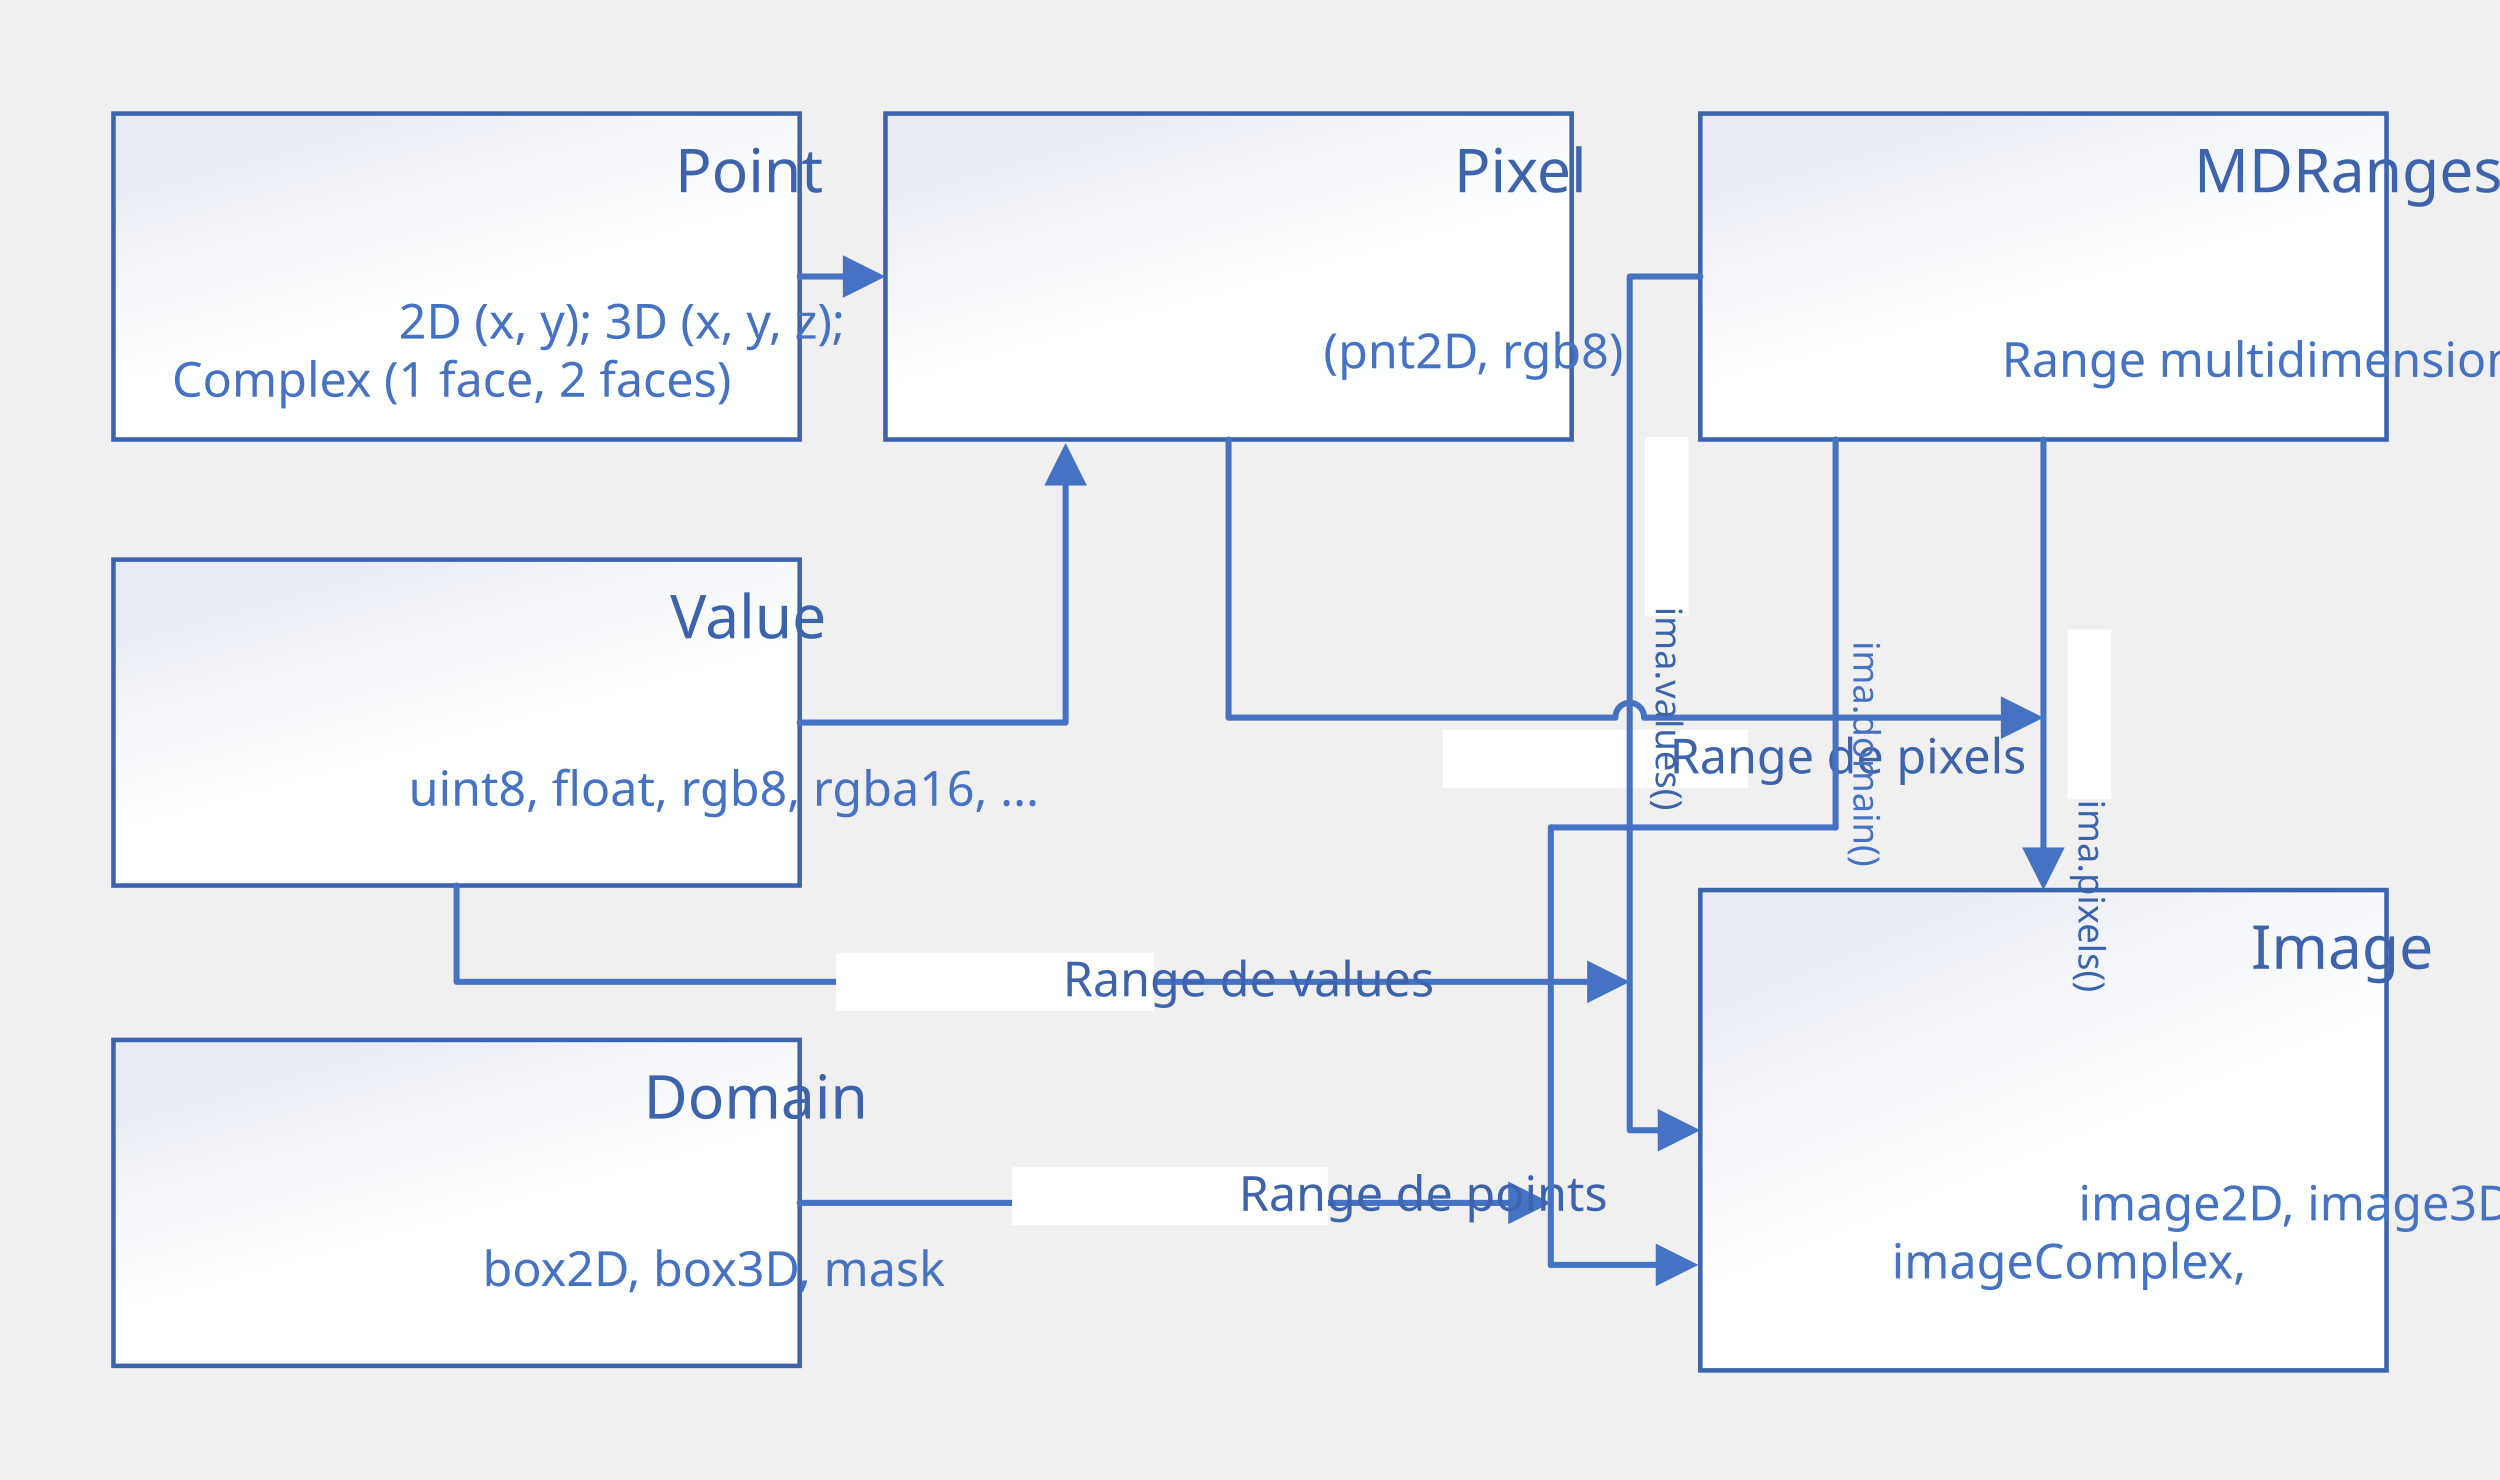
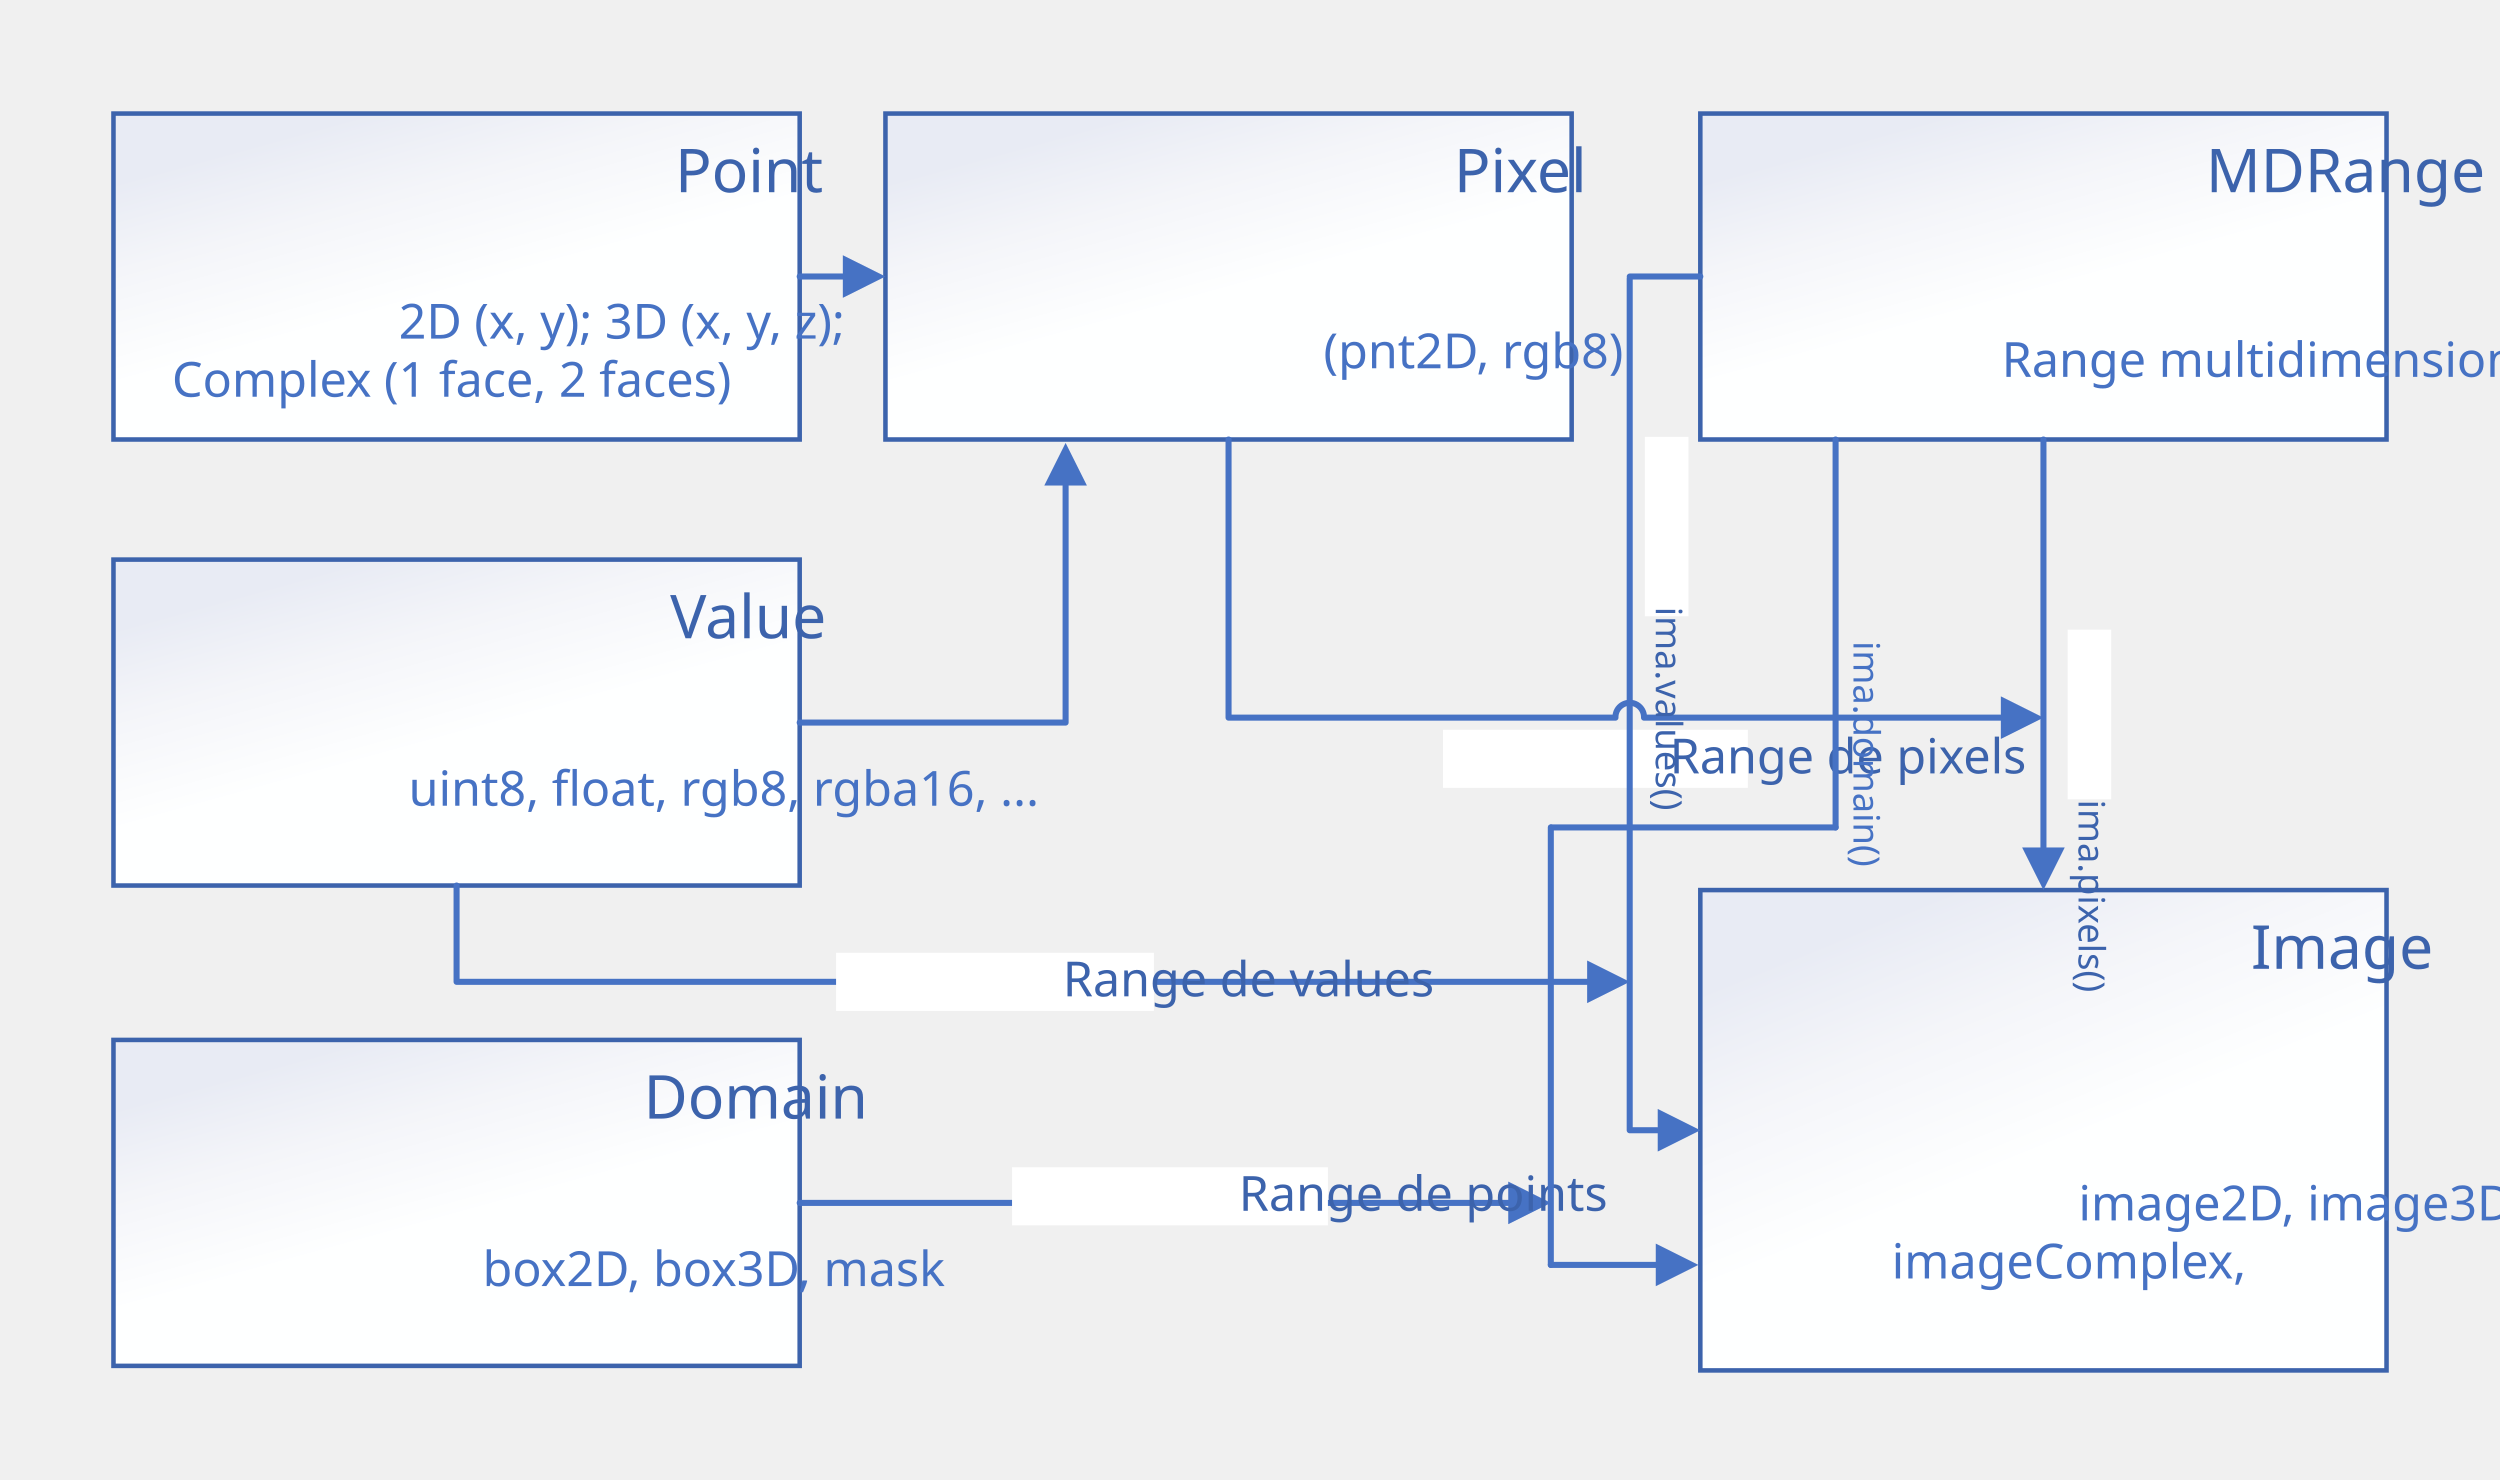
- <svg xmlns="http://www.w3.org/2000/svg" xmlns:ns1="http://schemas.microsoft.com/visio/2003/SVGExtensions/" xmlns:xlink="http://www.w3.org/1999/xlink" width="5.737in" height="3.395in" viewBox="0 0 413.091 244.429" xml:space="preserve" color-interpolation-filters="sRGB" class="st14">
+ <svg xmlns="http://www.w3.org/2000/svg" xmlns:ns1="http://schemas.microsoft.com/visio/2003/SVGExtensions/" xmlns:xlink="http://www.w3.org/1999/xlink" width="5.737in" height="3.395in" viewBox="0 0 413.091 244.429" xml:space="preserve" color-interpolation-filters="sRGB" class="st13">
  <ns1:documentProperties ns1:langID="1036" ns1:metric="true" ns1:viewMarkup="false">
    <ns1:userDefs>
      <ns1:ud ns1:nameU="msvSubprocessMaster" ns1:prompt="" ns1:val="VT4(Rectangle)" />
      <ns1:ud ns1:nameU="msvNoAutoConnect" ns1:val="VT0(1):26" />
    </ns1:userDefs>
  </ns1:documentProperties>
  <style type="text/css">
	
		.st1 {fill:url(#grad0-4);stroke:#3c63ac;stroke-width:0.75}
		.st2 {fill:#3c63ac;font-family:Calibri;font-size:0.833em}
		.st3 {fill:none;stroke:none;stroke-width:0.25}
		.st4 {fill:#4672c4;font-family:Calibri;font-size:0.667em}
		.st5 {font-size:1em}
		.st6 {marker-end:url(#mrkr4-47);stroke:#4672c4;stroke-linecap:round;stroke-linejoin:round;stroke-width:1}
		.st7 {fill:#4672c4;fill-opacity:1;stroke:#4672c4;stroke-opacity:1;stroke-width:0.284}
		.st8 {fill:#ffffff;stroke:none;stroke-linecap:butt;stroke-width:7.2}
		.st9 {fill:#3c63ac;font-family:Calibri;font-size:0.5em}
- 		.st10 {fill:#ffffff;stroke:none;stroke-linecap:butt}
- 		.st11 {fill:#3c63ac;font-family:Calibri;font-size:0.667em}
- 		.st12 {stroke:#4672c4;stroke-linecap:round;stroke-linejoin:round;stroke-width:1}
- 		.st13 {fill:#4672c4;font-family:Calibri;font-size:0.5em}
- 		.st14 {fill:none;fill-rule:evenodd;font-size:12px;overflow:visible;stroke-linecap:square;stroke-miterlimit:3}
+ 		.st10 {fill:#3c63ac;font-family:Calibri;font-size:0.667em}
+ 		.st11 {stroke:#4672c4;stroke-linecap:round;stroke-linejoin:round;stroke-width:1}
+ 		.st12 {fill:#4672c4;font-family:Calibri;font-size:0.5em}
+ 		.st13 {fill:none;fill-rule:evenodd;font-size:12px;overflow:visible;stroke-linecap:square;stroke-miterlimit:3}
	
	</style>
  <defs id="Patterns_And_Gradients">
    <linearGradient id="grad0-4" x1="0" y1="0" x2="1" y2="0" gradientTransform="rotate(60 0.5 0.5)">
      <stop offset="0" stop-color="#e8ebf4" stop-opacity="1" />
      <stop offset="0.24" stop-color="#f4f5f9" stop-opacity="1" />
      <stop offset="0.54" stop-color="#feffff" stop-opacity="1" />
    </linearGradient>
  </defs>
  <defs id="Markers">
    <g id="lend4">
      <path d="M 2 1 L 0 0 L 2 -1 L 2 1 " style="stroke:none" />
    </g>
    <marker id="mrkr4-47" class="st7" ns1:arrowType="4" ns1:arrowSize="2" ns1:setback="7.04" refX="-7.04" orient="auto" markerUnits="strokeWidth" overflow="visible">
      <use xlink:href="#lend4" transform="scale(-3.52,-3.52) " />
    </marker>
  </defs>
  <g ns1:mID="0" ns1:index="1" ns1:groupContext="foregroundPage">
    <ns1:userDefs>
      <ns1:ud ns1:nameU="msvThemeOrder" ns1:val="VT0(0):26" />
    </ns1:userDefs>
    <ns1:pageProperties ns1:drawingScale="0.0393701" ns1:pageScale="0.0393701" ns1:drawingUnits="24" ns1:shadowOffsetX="8.50394" ns1:shadowOffsetY="-8.50394" />
    <ns1:layer ns1:name="Lien" ns1:index="0" />
    <ns1:layer ns1:name="Flowchart" ns1:index="1" />
    <g id="shape1-1" ns1:mID="1" ns1:groupContext="shape" transform="translate(18.75,-98.1201)">
      <ns1:userDefs>
        <ns1:ud ns1:nameU="visVersion" ns1:val="VT0(15):26" />
        <ns1:ud ns1:nameU="visMasterStencil" ns1:prompt="" ns1:val="VT4(Basic_M.vssx)" />
      </ns1:userDefs>
      <ns1:textBlock ns1:margins="rect(4,4,4,4)" ns1:tabSpace="42.5197" ns1:verticalAlign="0" />
      <ns1:textRect cx="56.693" cy="217.5" width="113.39" height="53.858" />
      <rect x="0" y="190.571" width="113.386" height="53.858" class="st1" />
      <text x="45.2" y="203.57" class="st2" ns1:langID="1036">
        <ns1:paragraph ns1:horizAlign="1" />
        <ns1:tabList />Value</text>
    </g>
    <g id="shape2-6" ns1:mID="2" ns1:groupContext="shape" transform="translate(24.4193,-105.207)">
      <ns1:textBlock ns1:margins="rect(4,4,4,4)" ns1:tabSpace="42.5197" />
      <ns1:textRect cx="51.024" cy="235.925" width="102.05" height="17.008" />
      <rect x="0" y="227.421" width="102.047" height="17.008" class="st3" />
      <text x="5.64" y="238.33" class="st4" ns1:langID="1036">
        <ns1:paragraph ns1:horizAlign="1" />
        <ns1:tabList />uint8, float, rgb8, rgba16, ...</text>
    </g>
    <g id="shape3-9" ns1:mID="3" ns1:groupContext="shape" transform="translate(18.75,-171.821)">
      <ns1:userDefs>
        <ns1:ud ns1:nameU="visVersion" ns1:val="VT0(15):26" />
        <ns1:ud ns1:nameU="visMasterStencil" ns1:prompt="" ns1:val="VT4(Basic_M.vssx)" />
      </ns1:userDefs>
      <ns1:textBlock ns1:margins="rect(4,4,4,4)" ns1:tabSpace="42.5197" ns1:verticalAlign="0" />
      <ns1:textRect cx="56.693" cy="217.5" width="113.39" height="53.858" />
      <rect x="0" y="190.571" width="113.386" height="53.858" class="st1" />
      <text x="46.02" y="203.57" class="st2" ns1:langID="1036">
        <ns1:paragraph ns1:horizAlign="1" />
        <ns1:tabList />Point</text>
    </g>
    <g id="shape4-13" ns1:mID="4" ns1:groupContext="shape" transform="translate(24.4193,-177.591)">
      <ns1:textBlock ns1:margins="rect(4,4,4,4)" ns1:tabSpace="42.5197" />
      <ns1:textRect cx="51.024" cy="235.925" width="102.05" height="17.008" />
      <rect x="0" y="227.421" width="102.047" height="17.008" class="st3" />
      <text x="4" y="233.53" class="st4" ns1:langID="1036">
        <ns1:paragraph />
        <ns1:tabList />2D (x, y); 3D (x, y, z); <tspan x="4" dy="1.2em" class="st5">Complex (1 face, 2 faces)</tspan>
      </text>
    </g>
    <g id="shape5-17" ns1:mID="5" ns1:groupContext="shape" transform="translate(146.309,-171.821)">
      <ns1:userDefs>
        <ns1:ud ns1:nameU="visVersion" ns1:val="VT0(15):26" />
        <ns1:ud ns1:nameU="visMasterStencil" ns1:prompt="" ns1:val="VT4(Basic_M.vssx)" />
      </ns1:userDefs>
      <ns1:textBlock ns1:margins="rect(4,4,4,4)" ns1:tabSpace="42.5197" ns1:verticalAlign="0" />
      <ns1:textRect cx="56.693" cy="217.5" width="113.39" height="53.858" />
      <rect x="0" y="190.571" width="113.386" height="53.858" class="st1" />
      <text x="47.16" y="203.57" class="st2" ns1:langID="1036">
        <ns1:paragraph ns1:horizAlign="1" />
        <ns1:tabList />Pixel</text>
    </g>
    <g id="shape6-21" ns1:mID="6" ns1:groupContext="shape" transform="translate(153.396,-176.073)">
      <ns1:textBlock ns1:margins="rect(4,4,4,4)" ns1:tabSpace="42.5197" />
      <ns1:textRect cx="49.606" cy="234.508" width="99.22" height="19.843" />
      <rect x="0" y="224.587" width="99.213" height="19.843" class="st3" />
      <text x="27.84" y="236.91" class="st4" ns1:langID="1036">
        <ns1:paragraph ns1:horizAlign="1" />
        <ns1:tabList />(pnt2D, rgb8)</text>
    </g>
    <g id="shape17-24" ns1:mID="17" ns1:groupContext="shape" transform="translate(280.955,-18)">
      <ns1:userDefs>
        <ns1:ud ns1:nameU="visVersion" ns1:val="VT0(15):26" />
        <ns1:ud ns1:nameU="visMasterStencil" ns1:prompt="" ns1:val="VT4(Basic_M.vssx)" />
      </ns1:userDefs>
      <ns1:textBlock ns1:margins="rect(4,4,4,4)" ns1:tabSpace="42.5197" ns1:verticalAlign="0" />
      <ns1:textRect cx="56.693" cy="204.744" width="113.39" height="79.37" />
      <rect x="0" y="165.059" width="113.386" height="79.37" class="st1" />
      <text x="44.2" y="178.06" class="st2" ns1:langID="1036">
        <ns1:paragraph ns1:horizAlign="1" />
        <ns1:tabList />Image</text>
    </g>
    <g id="shape27-28" ns1:mID="27" ns1:groupContext="shape" transform="translate(280.955,-171.821)">
      <ns1:userDefs>
        <ns1:ud ns1:nameU="visVersion" ns1:val="VT0(15):26" />
        <ns1:ud ns1:nameU="visMasterStencil" ns1:prompt="" ns1:val="VT4(Basic_M.vssx)" />
      </ns1:userDefs>
      <ns1:textBlock ns1:margins="rect(4,4,4,4)" ns1:tabSpace="42.5197" ns1:verticalAlign="0" />
      <ns1:textRect cx="56.693" cy="217.5" width="113.39" height="53.858" />
      <rect x="0" y="190.571" width="113.386" height="53.858" class="st1" />
-       <text x="34.81" y="203.57" class="st2" ns1:langID="1036">
-         <ns1:paragraph ns1:horizAlign="1" />
-         <ns1:tabList />MDRanges</text>
+       <text x="36.76" y="203.57" class="st2" ns1:langID="1036">
+         <ns1:paragraph ns1:horizAlign="1" />
+         <ns1:tabList />MDRange</text>
    </g>
    <g id="shape28-32" ns1:mID="28" ns1:groupContext="shape" transform="translate(286.624,-176.073)">
      <ns1:textBlock ns1:margins="rect(4,4,4,4)" ns1:tabSpace="42.5197" />
      <ns1:textRect cx="51.024" cy="235.925" width="102.05" height="17.008" />
      <rect x="0" y="227.421" width="102.047" height="17.008" class="st3" />
      <text x="6.67" y="238.33" class="st4" ns1:langID="1036">
        <ns1:paragraph ns1:horizAlign="1" />
        <ns1:tabList />Range multidimensionnelle</text>
    </g>
    <g id="shape31-35" ns1:mID="31" ns1:groupContext="shape" transform="translate(18.75,-18.75)">
      <ns1:userDefs>
        <ns1:ud ns1:nameU="visVersion" ns1:val="VT0(15):26" />
        <ns1:ud ns1:nameU="visMasterStencil" ns1:prompt="" ns1:val="VT4(Basic_M.vssx)" />
      </ns1:userDefs>
      <ns1:textBlock ns1:margins="rect(4,4,4,4)" ns1:tabSpace="42.5197" ns1:verticalAlign="0" />
      <ns1:textRect cx="56.693" cy="217.5" width="113.39" height="53.858" />
      <rect x="0" y="190.571" width="113.386" height="53.858" class="st1" />
      <text x="40.82" y="203.57" class="st2" ns1:langID="1036">
        <ns1:paragraph ns1:horizAlign="1" />
        <ns1:tabList />Domain</text>
    </g>
    <g id="shape32-39" ns1:mID="32" ns1:groupContext="shape" transform="translate(25.8366,-24.4193)">
      <ns1:textBlock ns1:margins="rect(4,4,4,4)" ns1:tabSpace="42.5197" />
      <ns1:textRect cx="49.606" cy="234.508" width="99.22" height="19.843" />
      <rect x="0" y="224.587" width="99.213" height="19.843" class="st3" />
      <text x="16.44" y="236.91" class="st4" ns1:langID="1036">
        <ns1:paragraph ns1:horizAlign="1" />
        <ns1:tabList />box2D, box3D, mask</text>
    </g>
    <g id="shape44-42" ns1:mID="44" ns1:groupContext="shape" ns1:layerMember="0" transform="translate(330.561,-171.821)">
      <ns1:textBlock ns1:margins="rect(4,4,4,4)" ns1:tabSpace="42.5197" />
      <ns1:textRect cx="14.688" cy="289.873" width="37.4" height="15.204" transform="rotate(90)" />
      <path d="M7.09 244.43 L7.09 311.84" class="st6" />
      <rect ns1:rectContext="textBkgnd" x="275.856" y="-18.288" width="28.034" height="7.2" transform="rotate(90)" class="st8" />
      <text x="275.86" y="-12.89" transform="rotate(90)" class="st9" ns1:langID="1036">
        <ns1:paragraph ns1:horizAlign="1" />
        <ns1:tabList />ima.pixels()</text>
    </g>
    <g id="shape45-50" ns1:mID="45" ns1:groupContext="shape" ns1:layerMember="0" transform="translate(203.002,-171.821)">
      <ns1:textBlock ns1:margins="rect(4,4,4,4)" ns1:tabSpace="42.5197" />
      <ns1:textRect cx="60.62" cy="297.195" width="60.19" height="17.604" />
      <path d="M0 244.43 L-0 290.39 L63.93 290.39 A2.362 2.362 0 1 1 68.65 290.39 L127.61 290.39" class="st6" />
-       <rect ns1:rectContext="textBkgnd" x="35.433" y="292.395" width="50.374" height="9.6" class="st10" />
-       <text x="35.43" y="299.6" class="st11" ns1:langID="1036">
+       <rect ns1:rectContext="textBkgnd" x="35.433" y="292.395" width="50.374" height="9.6" class="st8" />
+       <text x="35.43" y="299.6" class="st10" ns1:langID="1036">
        <ns1:paragraph ns1:horizAlign="1" />
        <ns1:tabList />Range de pixels</text>
    </g>
    <g id="shape50-57" ns1:mID="50" ns1:groupContext="shape" ns1:layerMember="0" transform="translate(132.136,-191.663)">
      <path d="M0 237.34 L7.13 237.34" class="st6" />
    </g>
    <g id="shape51-62" ns1:mID="51" ns1:groupContext="shape" ns1:layerMember="0" transform="translate(132.136,-125.049)">
      <path d="M0 244.43 L43.94 244.43 L43.94 205.26" class="st6" />
    </g>
    <g id="shape53-67" ns1:mID="53" ns1:groupContext="shape" ns1:layerMember="0" transform="translate(268.036,-198.425)">
      <ns1:textBlock ns1:margins="rect(4,4,4,4)" ns1:tabSpace="42.5197" />
      <ns1:textRect cx="7.355" cy="285.421" width="39.01" height="15.204" transform="rotate(90)" />
      <path d="M1.25 244.43 L1.25 385.17 L5.88 385.17" class="st6" />
      <rect ns1:rectContext="textBkgnd" x="270.6" y="-10.955" width="29.642" height="7.2" transform="rotate(90)" class="st8" />
      <text x="270.6" y="-5.56" transform="rotate(90)" class="st9" ns1:langID="1036">
        <ns1:paragraph ns1:horizAlign="1" />
        <ns1:tabList />ima.values()</text>
    </g>
    <g id="shape54-74" ns1:mID="54" ns1:groupContext="shape" ns1:layerMember="0" transform="translate(75.4429,-98.1201)">
      <ns1:textBlock ns1:margins="rect(4,4,4,4)" ns1:tabSpace="42.5197" />
      <ns1:textRect cx="88.966" cy="260.345" width="62.34" height="17.604" />
      <path d="M0 244.43 L0 260.34 L186.81 260.34" class="st6" />
      <rect ns1:rectContext="textBkgnd" x="62.707" y="255.545" width="52.519" height="9.6" class="st8" />
-       <text x="62.71" y="262.74" class="st11" ns1:langID="1036">
+       <text x="62.71" y="262.74" class="st10" ns1:langID="1036">
        <ns1:paragraph ns1:horizAlign="1" />
        <ns1:tabList />Range de values</text>
    </g>
    <g id="shape58-81" ns1:mID="58" ns1:groupContext="shape" ns1:layerMember="0" transform="translate(132.136,-38.5925)">
      <ns1:textBlock ns1:margins="rect(4,4,4,4)" ns1:tabSpace="42.5197" />
      <ns1:textRect cx="61.187" cy="236.25" width="62.01" height="17.604" />
      <path d="M0 237.34 L117.08 237.34" class="st6" />
      <rect ns1:rectContext="textBkgnd" x="35.09" y="231.45" width="52.195" height="9.6" class="st8" />
-       <text x="35.09" y="238.65" class="st11" ns1:langID="1036">
+       <text x="35.09" y="238.65" class="st10" ns1:langID="1036">
        <ns1:paragraph ns1:horizAlign="1" />
        <ns1:tabList />Range de points</text>
    </g>
    <g id="shape61-88" ns1:mID="61" ns1:groupContext="shape" transform="translate(288.041,-22.6772)">
      <ns1:textBlock ns1:margins="rect(4,4,4,4)" ns1:tabSpace="42.5197" />
      <ns1:textRect cx="49.606" cy="226.713" width="99.22" height="35.433" />
      <rect x="0" y="208.996" width="99.213" height="35.433" class="st3" />
      <text x="17.93" y="224.31" class="st4" ns1:langID="1036">
        <ns1:paragraph ns1:horizAlign="1" />
        <ns1:tabList />image2D, image3D, <tspan x="24.53" dy="1.2em" class="st5">imageComplex, </tspan>
      </text>
    </g>
    <g id="shape66-92" ns1:mID="66" ns1:groupContext="shape" transform="translate(280.955,290.108) rotate(180)">
-       <path d="M0 244.43 L11.66 244.43" class="st12" />
+       <path d="M0 244.43 L11.66 244.43" class="st11" />
    </g>
    <g id="shape72-95" ns1:mID="72" ns1:groupContext="shape" transform="translate(547.736,72.6083) rotate(90)">
-       <path d="M0 244.43 L64.1 244.43" class="st12" />
+       <path d="M0 244.43 L64.1 244.43" class="st11" />
    </g>
    <g id="shape73-98" ns1:mID="73" ns1:groupContext="shape" transform="translate(303.307,381.142) rotate(180)">
-       <path d="M0 244.43 L47.02 244.43" class="st12" />
+       <path d="M0 244.43 L47.02 244.43" class="st11" />
    </g>
    <g id="shape75-101" ns1:mID="75" ns1:groupContext="shape" transform="translate(500.681,136.713) rotate(90)">
-       <path d="M0 244.43 L72.28 244.43" class="st12" />
+       <path d="M0 244.43 L72.28 244.43" class="st11" />
    </g>
    <g id="shape82-104" ns1:mID="82" ns1:groupContext="shape" ns1:layerMember="0" transform="translate(256.252,-28.3465)">
      <path d="M0 237.34 L17.34 237.34" class="st6" />
    </g>
    <g id="shape86-109" ns1:mID="86" ns1:groupContext="shape" transform="translate(546.75,73.6418) rotate(90)">
      <ns1:textBlock ns1:margins="rect(4,4,4,4)" ns1:tabSpace="42.5197" />
      <ns1:textRect cx="20.551" cy="238.689" width="41.11" height="11.48" />
      <rect x="0" y="232.949" width="41.102" height="11.48" class="st3" />
-       <text x="4.2" y="240.49" class="st13" ns1:langID="1036">
+       <text x="4.2" y="240.49" class="st12" ns1:langID="1036">
        <ns1:paragraph ns1:horizAlign="1" />
        <ns1:tabList />ima.domain()</text>
    </g>
  </g>
</svg>
